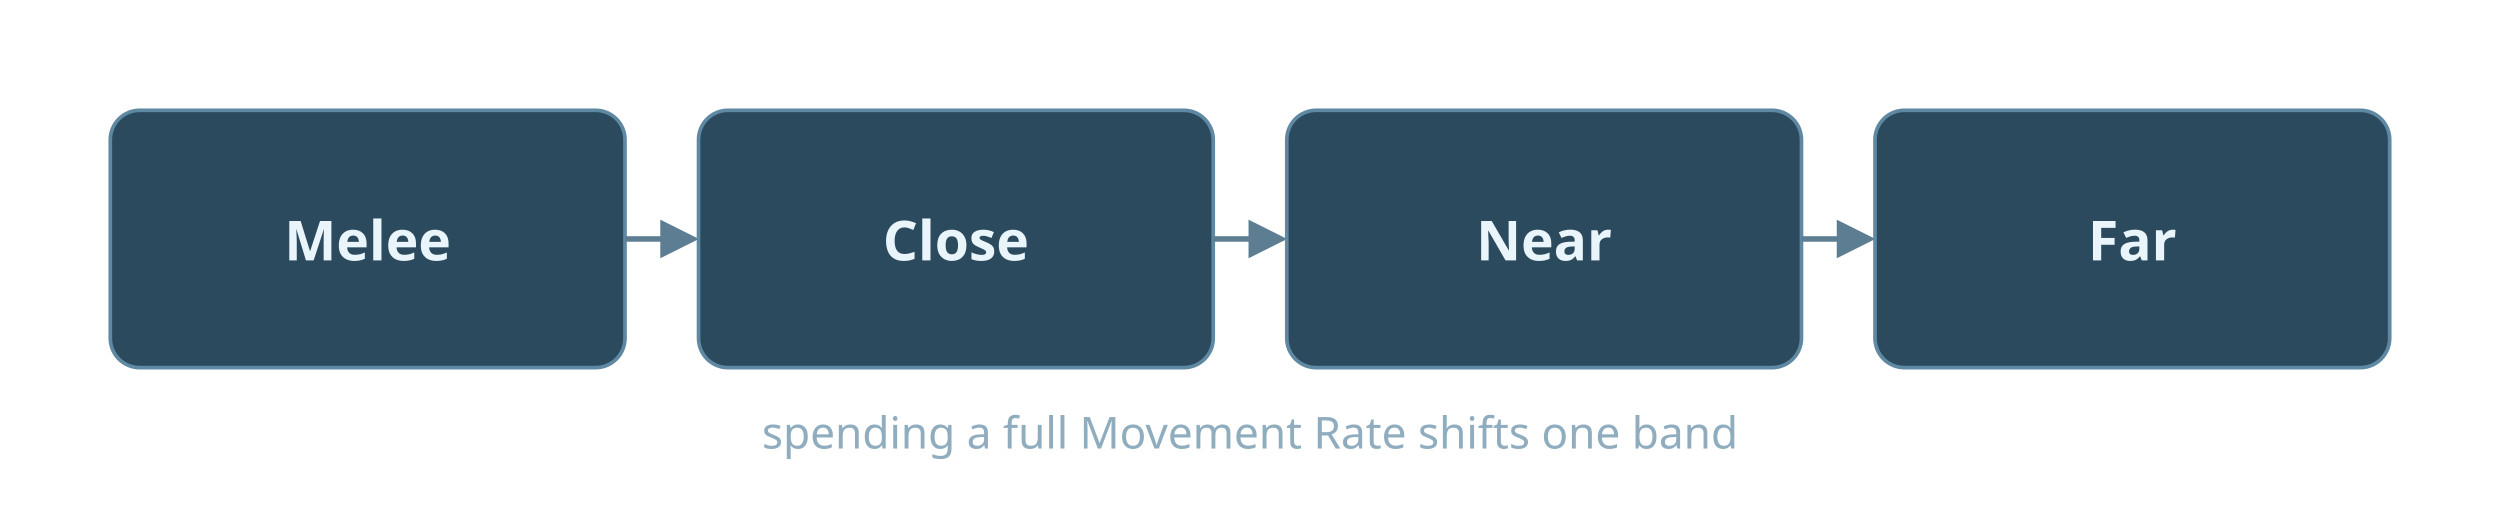
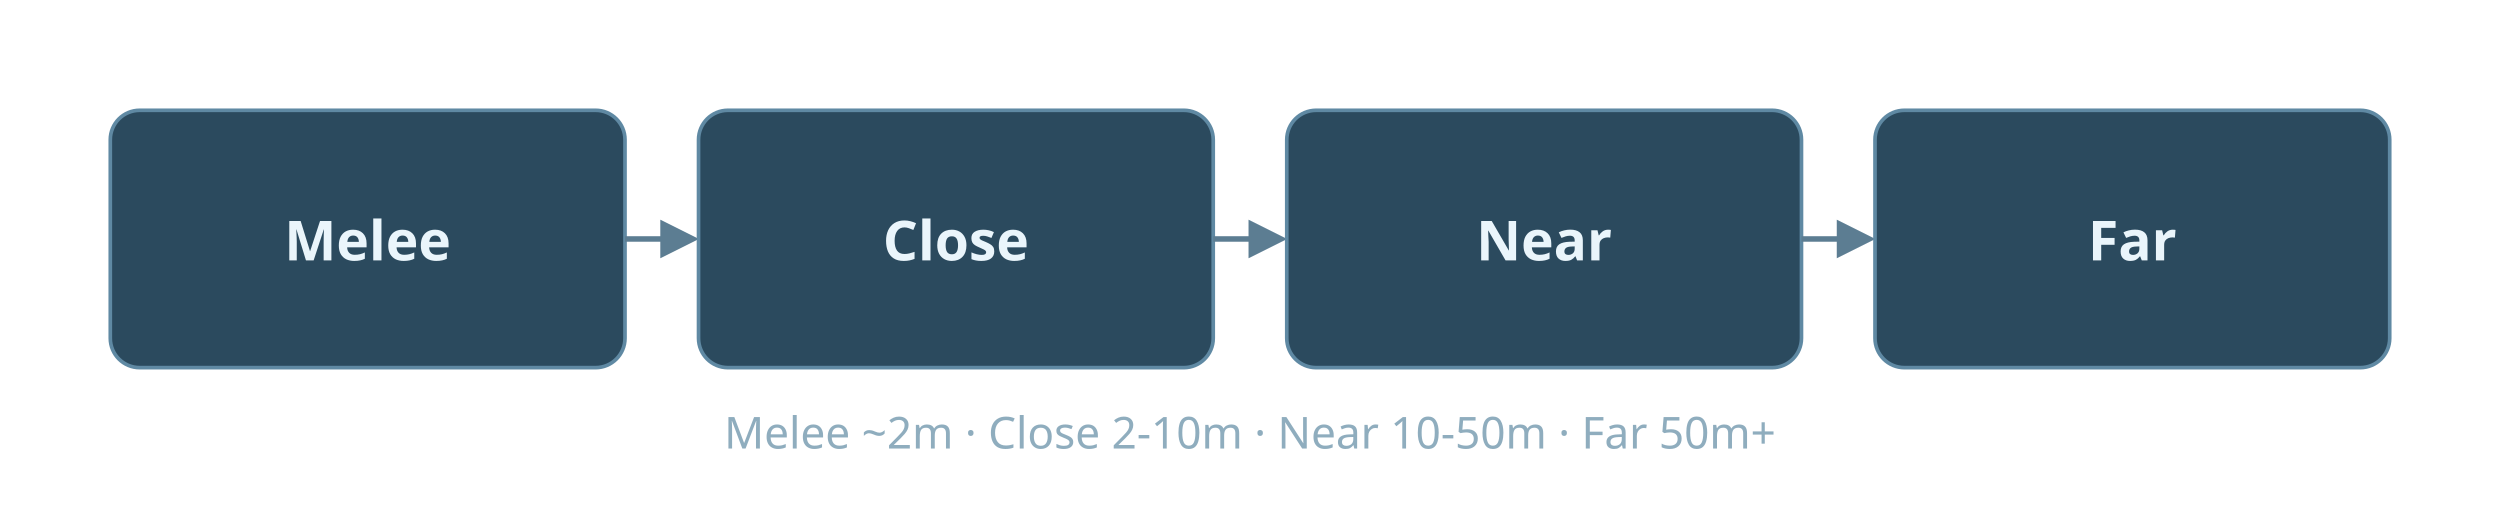
<svg xmlns="http://www.w3.org/2000/svg" width="680" height="140" viewBox="0 0 680 140" role="img">
  <defs>
    <marker id="arrow" viewBox="0 0 10 10" refX="8" refY="5" markerWidth="7" markerHeight="7" orient="auto-start-reverse">
      <path d="M0,0 L10,5 L0,10 z" fill="#5c7d92" />
    </marker>
  </defs>
  <rect x="30" y="30" width="140" height="70" rx="8" fill="#2b4a5e" stroke="#5f89a3" stroke-width="1" />
  <text x="100" y="65" text-anchor="middle" dominant-baseline="central" font-family="sans-serif" font-size="15" font-weight="600" fill="#eaf5fb">Melee</text>
  <line x1="170" y1="65" x2="188" y2="65" stroke="#5c7d92" stroke-width="1.5" marker-end="url(#arrow)" />
  <rect x="190" y="30" width="140" height="70" rx="8" fill="#2b4a5e" stroke="#5f89a3" stroke-width="1" />
  <text x="260" y="65" text-anchor="middle" dominant-baseline="central" font-family="sans-serif" font-size="15" font-weight="600" fill="#eaf5fb">Close</text>
  <line x1="330" y1="65" x2="348" y2="65" stroke="#5c7d92" stroke-width="1.5" marker-end="url(#arrow)" />
  <rect x="350" y="30" width="140" height="70" rx="8" fill="#2b4a5e" stroke="#5f89a3" stroke-width="1" />
  <text x="420" y="65" text-anchor="middle" dominant-baseline="central" font-family="sans-serif" font-size="15" font-weight="600" fill="#eaf5fb">Near</text>
  <line x1="490" y1="65" x2="508" y2="65" stroke="#5c7d92" stroke-width="1.5" marker-end="url(#arrow)" />
  <rect x="510" y="30" width="140" height="70" rx="8" fill="#2b4a5e" stroke="#5f89a3" stroke-width="1" />
  <text x="580" y="65" text-anchor="middle" dominant-baseline="central" font-family="sans-serif" font-size="15" font-weight="600" fill="#eaf5fb">Far</text>
-   <text x="340" y="122" text-anchor="middle" font-family="sans-serif" font-size="12" fill="#8fadbe">spending a full Movement Rate shifts one band</text>
+   <text x="340" y="122" text-anchor="middle" font-family="sans-serif" font-size="12" fill="#8fadbe">Melee ~2m · Close 2-10m · Near 10-50m · Far 50m+</text>
</svg>
